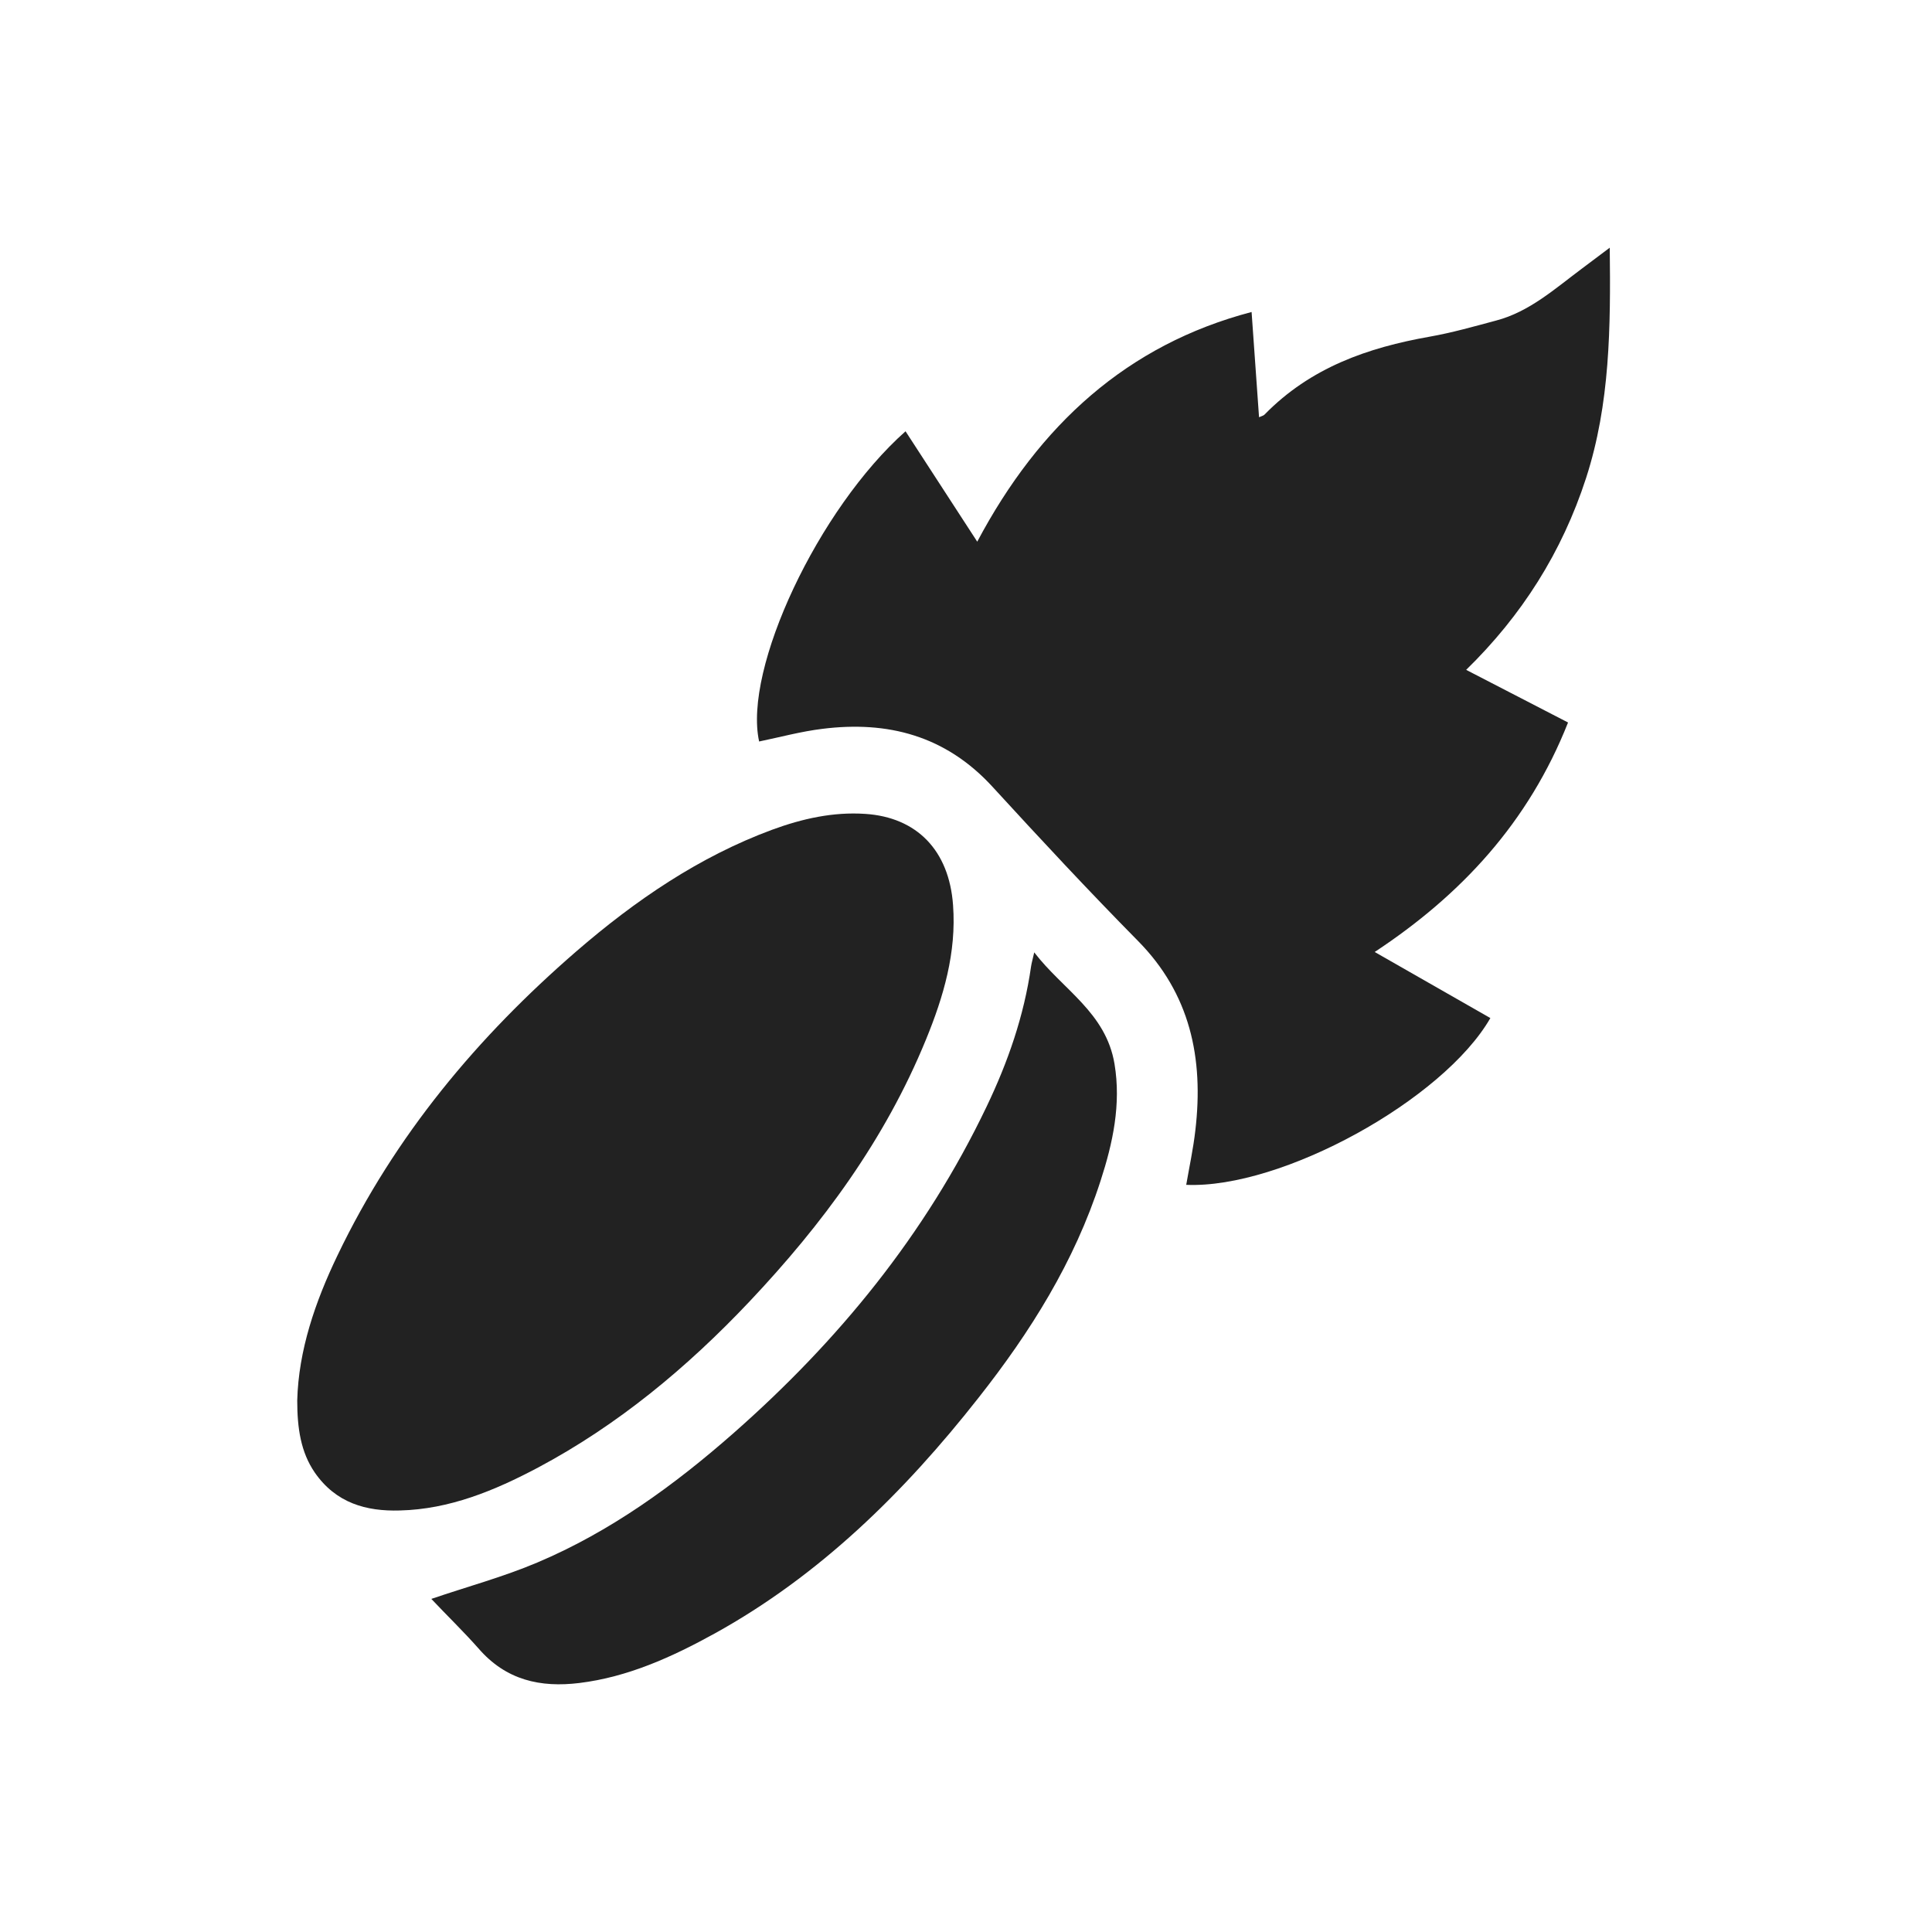
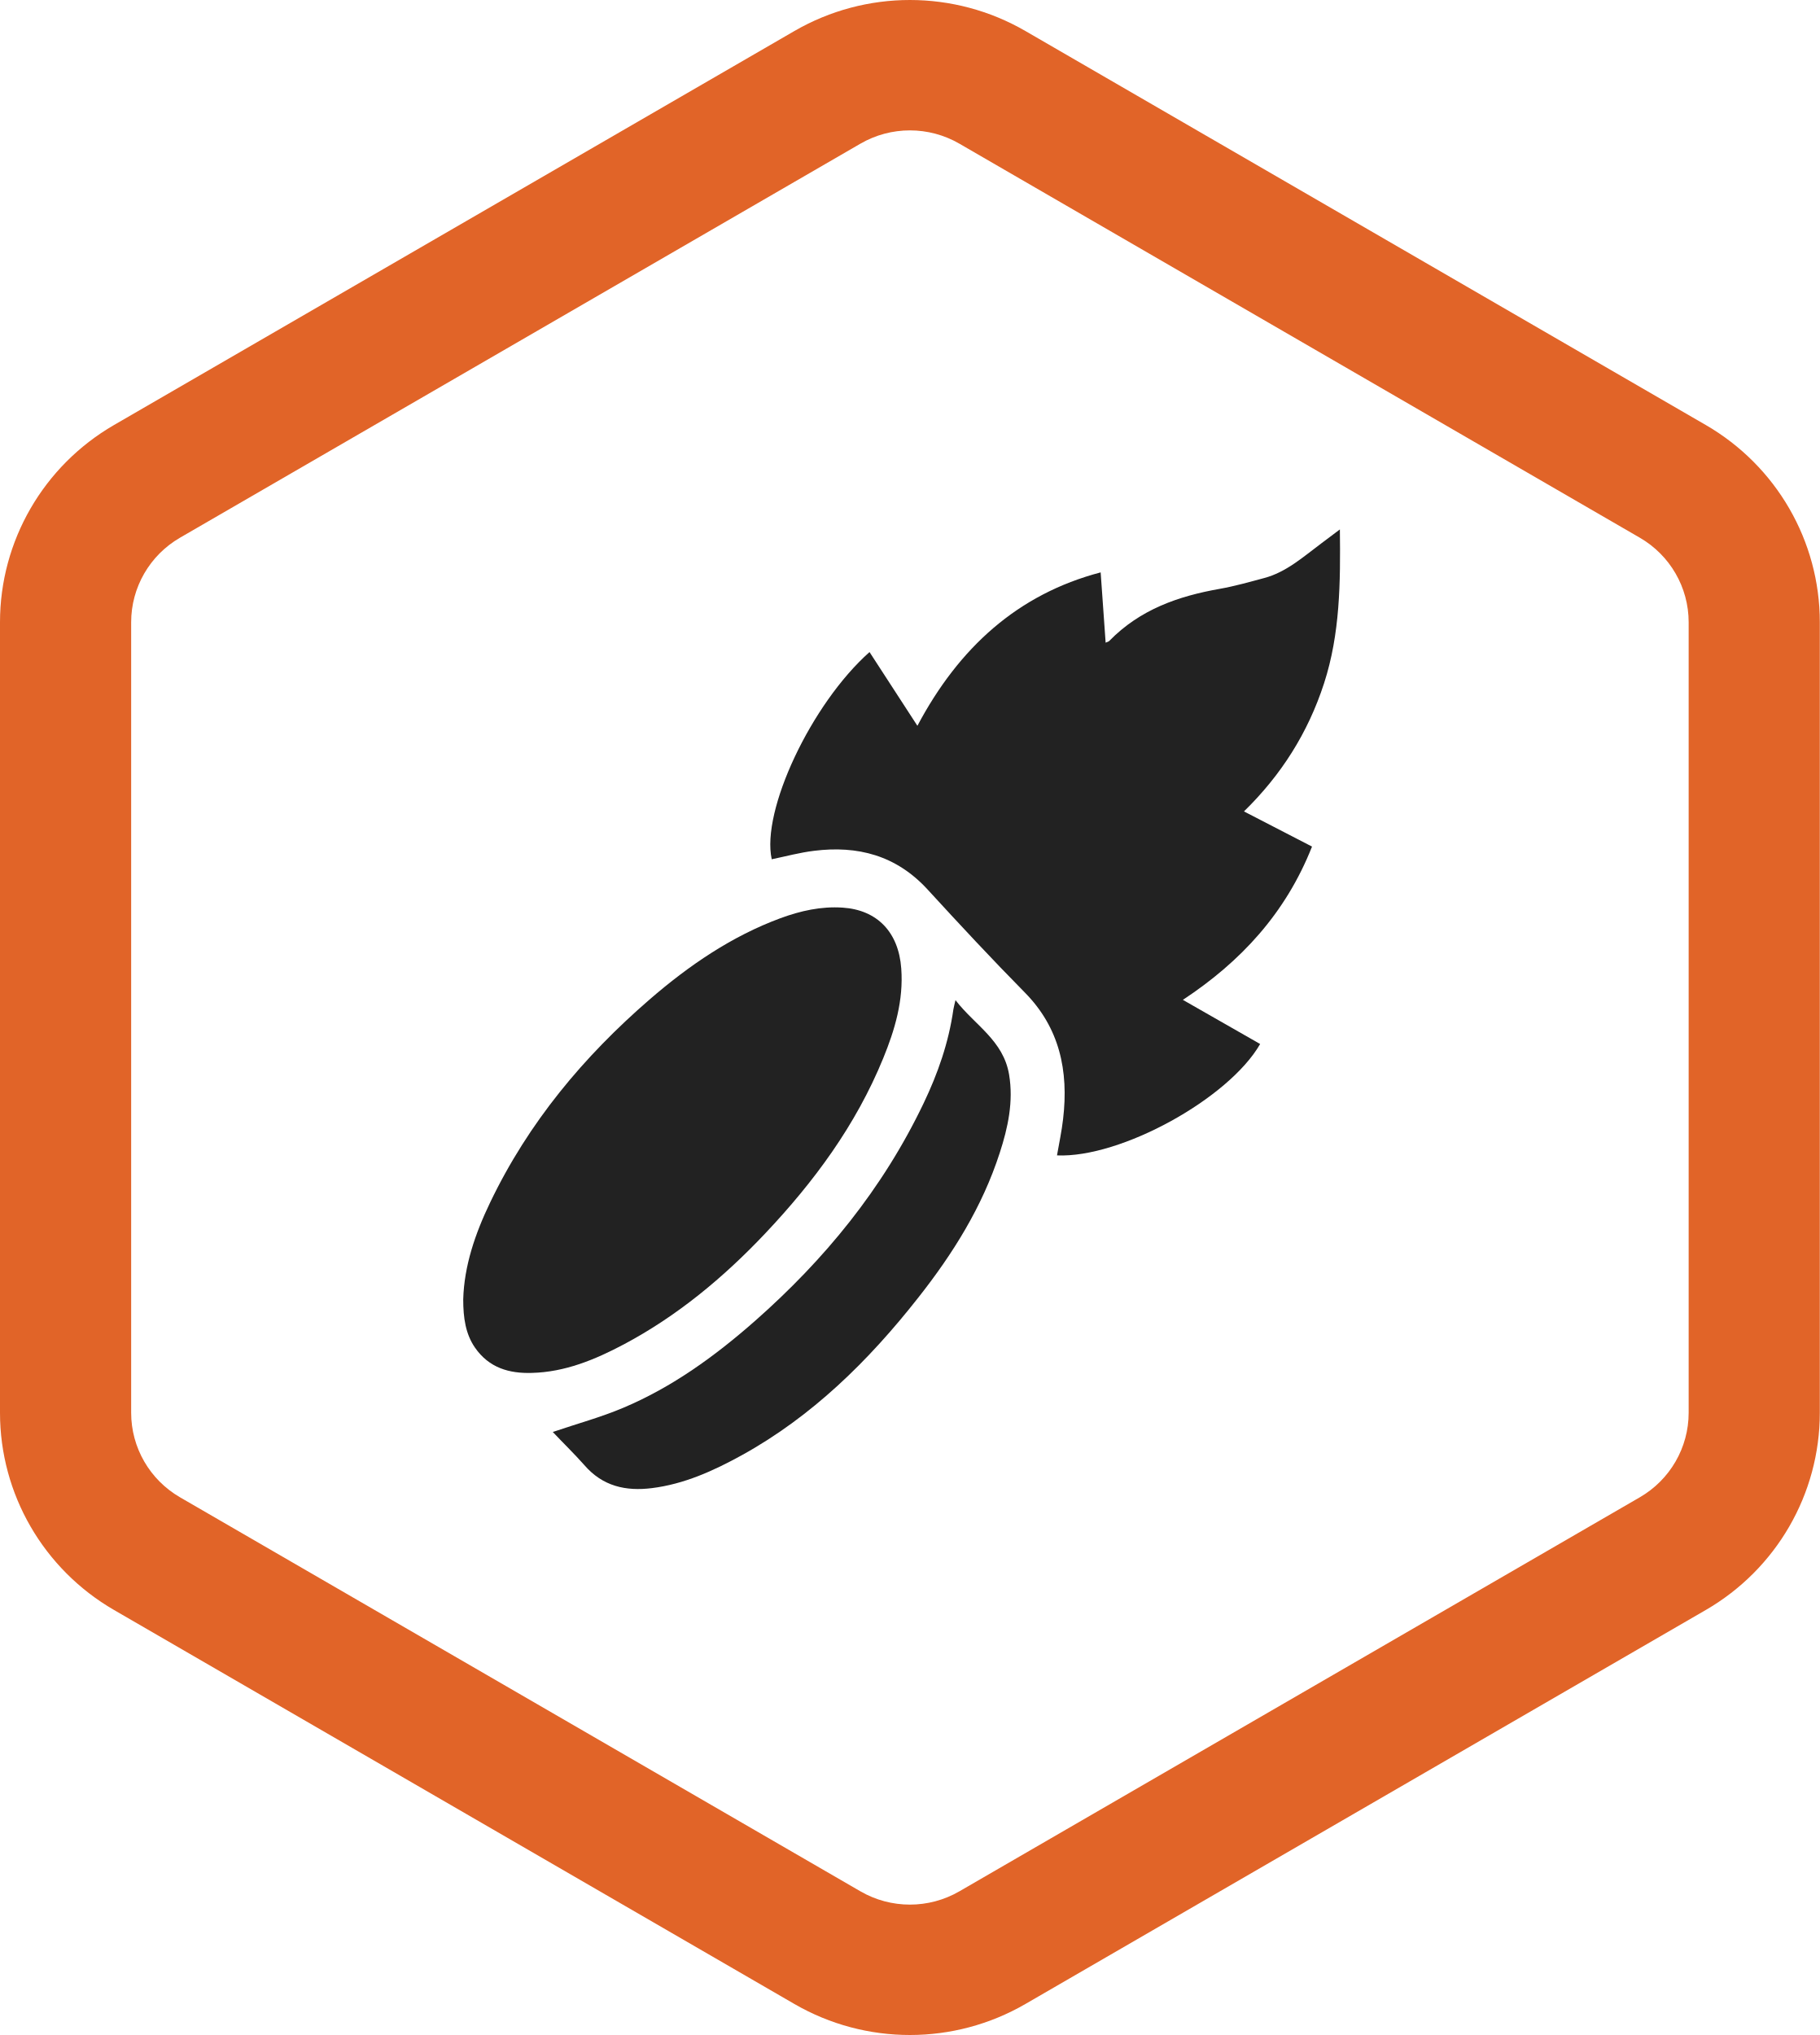
- <svg xmlns="http://www.w3.org/2000/svg" width="78" height="78" viewBox="0 0 78 78" fill="none">
-   <path d="M63.306 29.169C61.712 33.203 58.997 36.126 55.5 38.434C57.125 39.361 58.651 40.231 60.17 41.102C58.268 44.409 51.741 48.003 47.891 47.835C48.018 47.1 48.176 46.373 48.259 45.639C48.605 42.707 48.041 40.111 45.943 37.987C43.95 35.966 42.01 33.882 40.085 31.781C38.175 29.688 35.829 29.097 33.205 29.425C32.348 29.529 31.498 29.76 30.648 29.936C30.002 27.005 33.032 20.543 36.559 17.412C37.506 18.874 38.453 20.327 39.454 21.869C41.958 17.148 45.514 13.914 50.53 12.596C50.628 13.994 50.725 15.391 50.831 16.845C50.936 16.797 51.011 16.781 51.049 16.741C52.914 14.832 55.23 14.034 57.711 13.594C58.621 13.434 59.516 13.179 60.411 12.939C61.742 12.588 62.772 11.661 63.862 10.847C64.208 10.591 64.554 10.328 64.99 10C65.028 13.211 65.005 16.302 64.035 19.297C63.058 22.308 61.433 24.856 59.193 27.044C60.606 27.771 61.952 28.466 63.306 29.169Z" fill="#222222" />
-   <path d="M12 56.541C12.053 54.52 12.722 52.564 13.624 50.687C15.955 45.822 19.302 41.845 23.257 38.418C25.656 36.342 28.235 34.585 31.175 33.498C32.393 33.051 33.634 32.772 34.935 32.859C37.01 32.995 38.319 34.329 38.477 36.541C38.619 38.458 38.093 40.239 37.386 41.965C35.724 46.03 33.19 49.441 30.265 52.54C27.731 55.223 24.934 57.54 21.723 59.249C19.963 60.183 18.143 60.934 16.143 60.982C14.79 61.022 13.564 60.687 12.707 59.449C12.143 58.626 12 57.659 12 56.541Z" fill="#222222" />
-   <path d="M17.414 64.552C18.865 64.057 20.317 63.666 21.693 63.083C24.625 61.844 27.212 59.975 29.633 57.843C33.822 54.153 37.349 49.872 39.83 44.68C40.687 42.891 41.342 41.022 41.627 39.017C41.65 38.865 41.695 38.722 41.755 38.45C42.913 39.96 44.65 40.878 44.996 42.955C45.267 44.584 44.928 46.15 44.432 47.675C43.372 50.958 41.59 53.785 39.514 56.421C36.491 60.271 33.07 63.618 28.851 65.95C27.129 66.9 25.347 67.707 23.392 67.947C21.828 68.138 20.429 67.843 19.309 66.541C18.692 65.846 18.023 65.199 17.414 64.552Z" fill="#222222" />
+ <svg xmlns="http://www.w3.org/2000/svg" width="110" height="123" viewBox="0 0 110 123" fill="none">
+   <path fill-rule="evenodd" clip-rule="evenodd" d="M48.017 1.875C52.333 -0.625 57.667 -0.625 61.983 1.875L103.11 25.69C107.376 28.161 110 32.7 110 37.608V85.392C110 90.3 107.376 94.839 103.11 97.31L61.983 121.125C57.667 123.625 52.333 123.625 48.017 121.125L6.89 97.31C2.624 94.839 0 90.3 0 85.392V37.608C0 32.7 2.624 28.161 6.89 25.69L48.017 1.875ZM57.993 8.685C56.143 7.613 53.857 7.613 52.007 8.685L10.881 32.5C9.053 33.559 7.928 35.504 7.928 37.608V85.392C7.928 87.496 9.053 89.441 10.881 90.5L52.007 114.315C53.857 115.387 56.143 115.387 57.993 114.315L99.119 90.5C100.947 89.441 102.072 87.496 102.072 85.392V37.608C102.072 35.504 100.947 33.559 99.119 32.5L57.993 8.685Z" fill="#E16428" />
+   <path d="M79.306 51.169C77.712 55.203 74.997 58.126 71.5 60.434C73.125 61.361 74.651 62.231 76.17 63.102C74.268 66.409 67.741 70.003 63.891 69.835C64.018 69.1 64.176 68.373 64.259 67.639C64.605 64.707 64.041 62.111 61.943 59.987C59.95 57.966 58.01 55.882 56.085 53.781C54.175 51.688 51.829 51.097 49.205 51.425C48.347 51.529 47.498 51.76 46.648 51.936C46.001 49.005 49.032 42.543 52.559 39.412C53.506 40.874 54.453 42.327 55.453 43.869C57.958 39.148 61.514 35.914 66.53 34.596C66.628 35.994 66.725 37.391 66.831 38.845C66.936 38.797 67.011 38.781 67.049 38.741C68.914 36.832 71.23 36.033 73.711 35.594C74.621 35.434 75.516 35.179 76.411 34.939C77.742 34.588 78.772 33.661 79.862 32.847C80.208 32.591 80.554 32.328 80.99 32C81.028 35.211 81.005 38.302 80.035 41.297C79.058 44.308 77.433 46.856 75.192 49.044C76.606 49.771 77.952 50.466 79.306 51.169Z" fill="#222222" />
+   <path d="M28 78.541C28.053 76.52 28.722 74.564 29.624 72.687C31.955 67.823 35.301 63.845 39.257 60.418C41.656 58.342 44.235 56.585 47.175 55.498C48.393 55.051 49.634 54.772 50.935 54.859C53.01 54.995 54.319 56.329 54.477 58.541C54.619 60.458 54.093 62.239 53.386 63.965C51.724 68.03 49.19 71.441 46.265 74.54C43.731 77.223 40.934 79.54 37.723 81.249C35.963 82.183 34.144 82.934 32.143 82.982C30.79 83.022 29.564 82.687 28.707 81.449C28.143 80.626 28 79.659 28 78.541Z" fill="#222222" />
+   <path d="M33.414 86.552C34.865 86.057 36.317 85.666 37.693 85.082C40.625 83.844 43.212 81.975 45.633 79.843C49.822 76.153 53.349 71.872 55.83 66.68C56.687 64.891 57.342 63.022 57.627 61.017C57.65 60.865 57.695 60.722 57.755 60.45C58.913 61.96 60.65 62.878 60.996 64.955C61.267 66.584 60.928 68.15 60.432 69.675C59.372 72.958 57.59 75.785 55.514 78.421C52.491 82.271 49.07 85.618 44.851 87.95C43.129 88.9 41.347 89.707 39.392 89.947C37.828 90.138 36.429 89.843 35.309 88.541C34.692 87.846 34.023 87.199 33.414 86.552Z" fill="#222222" />
</svg>
